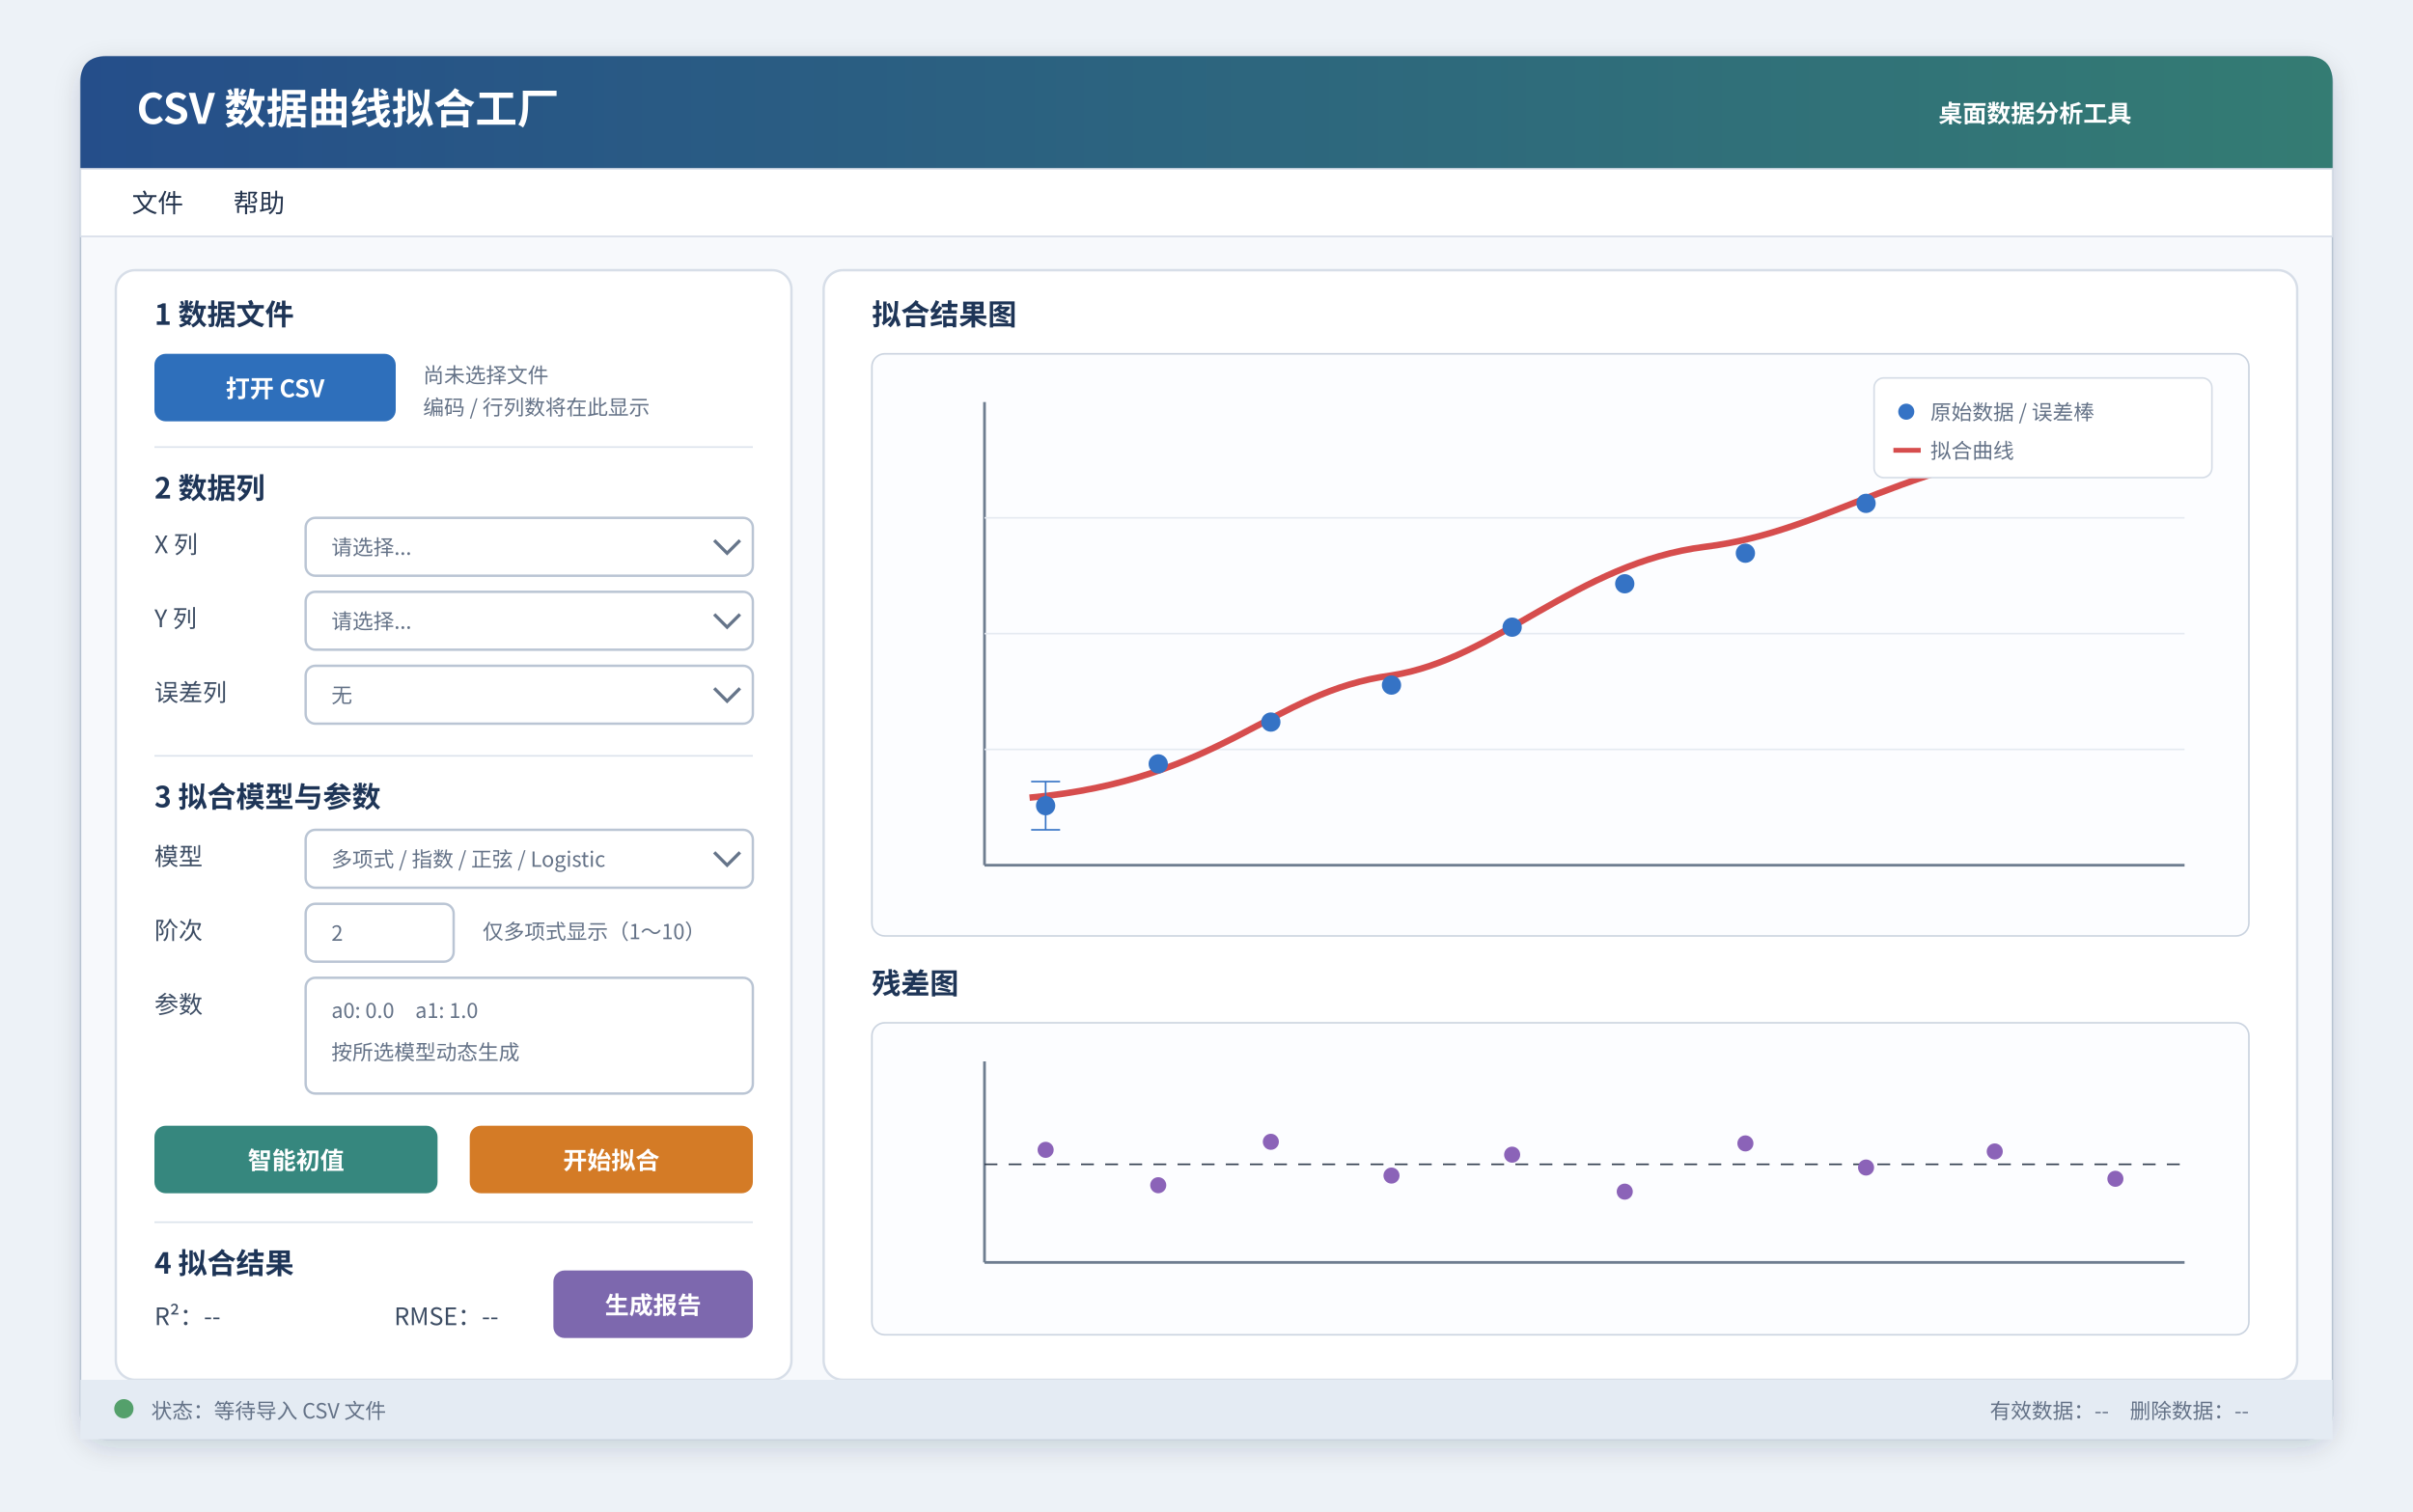
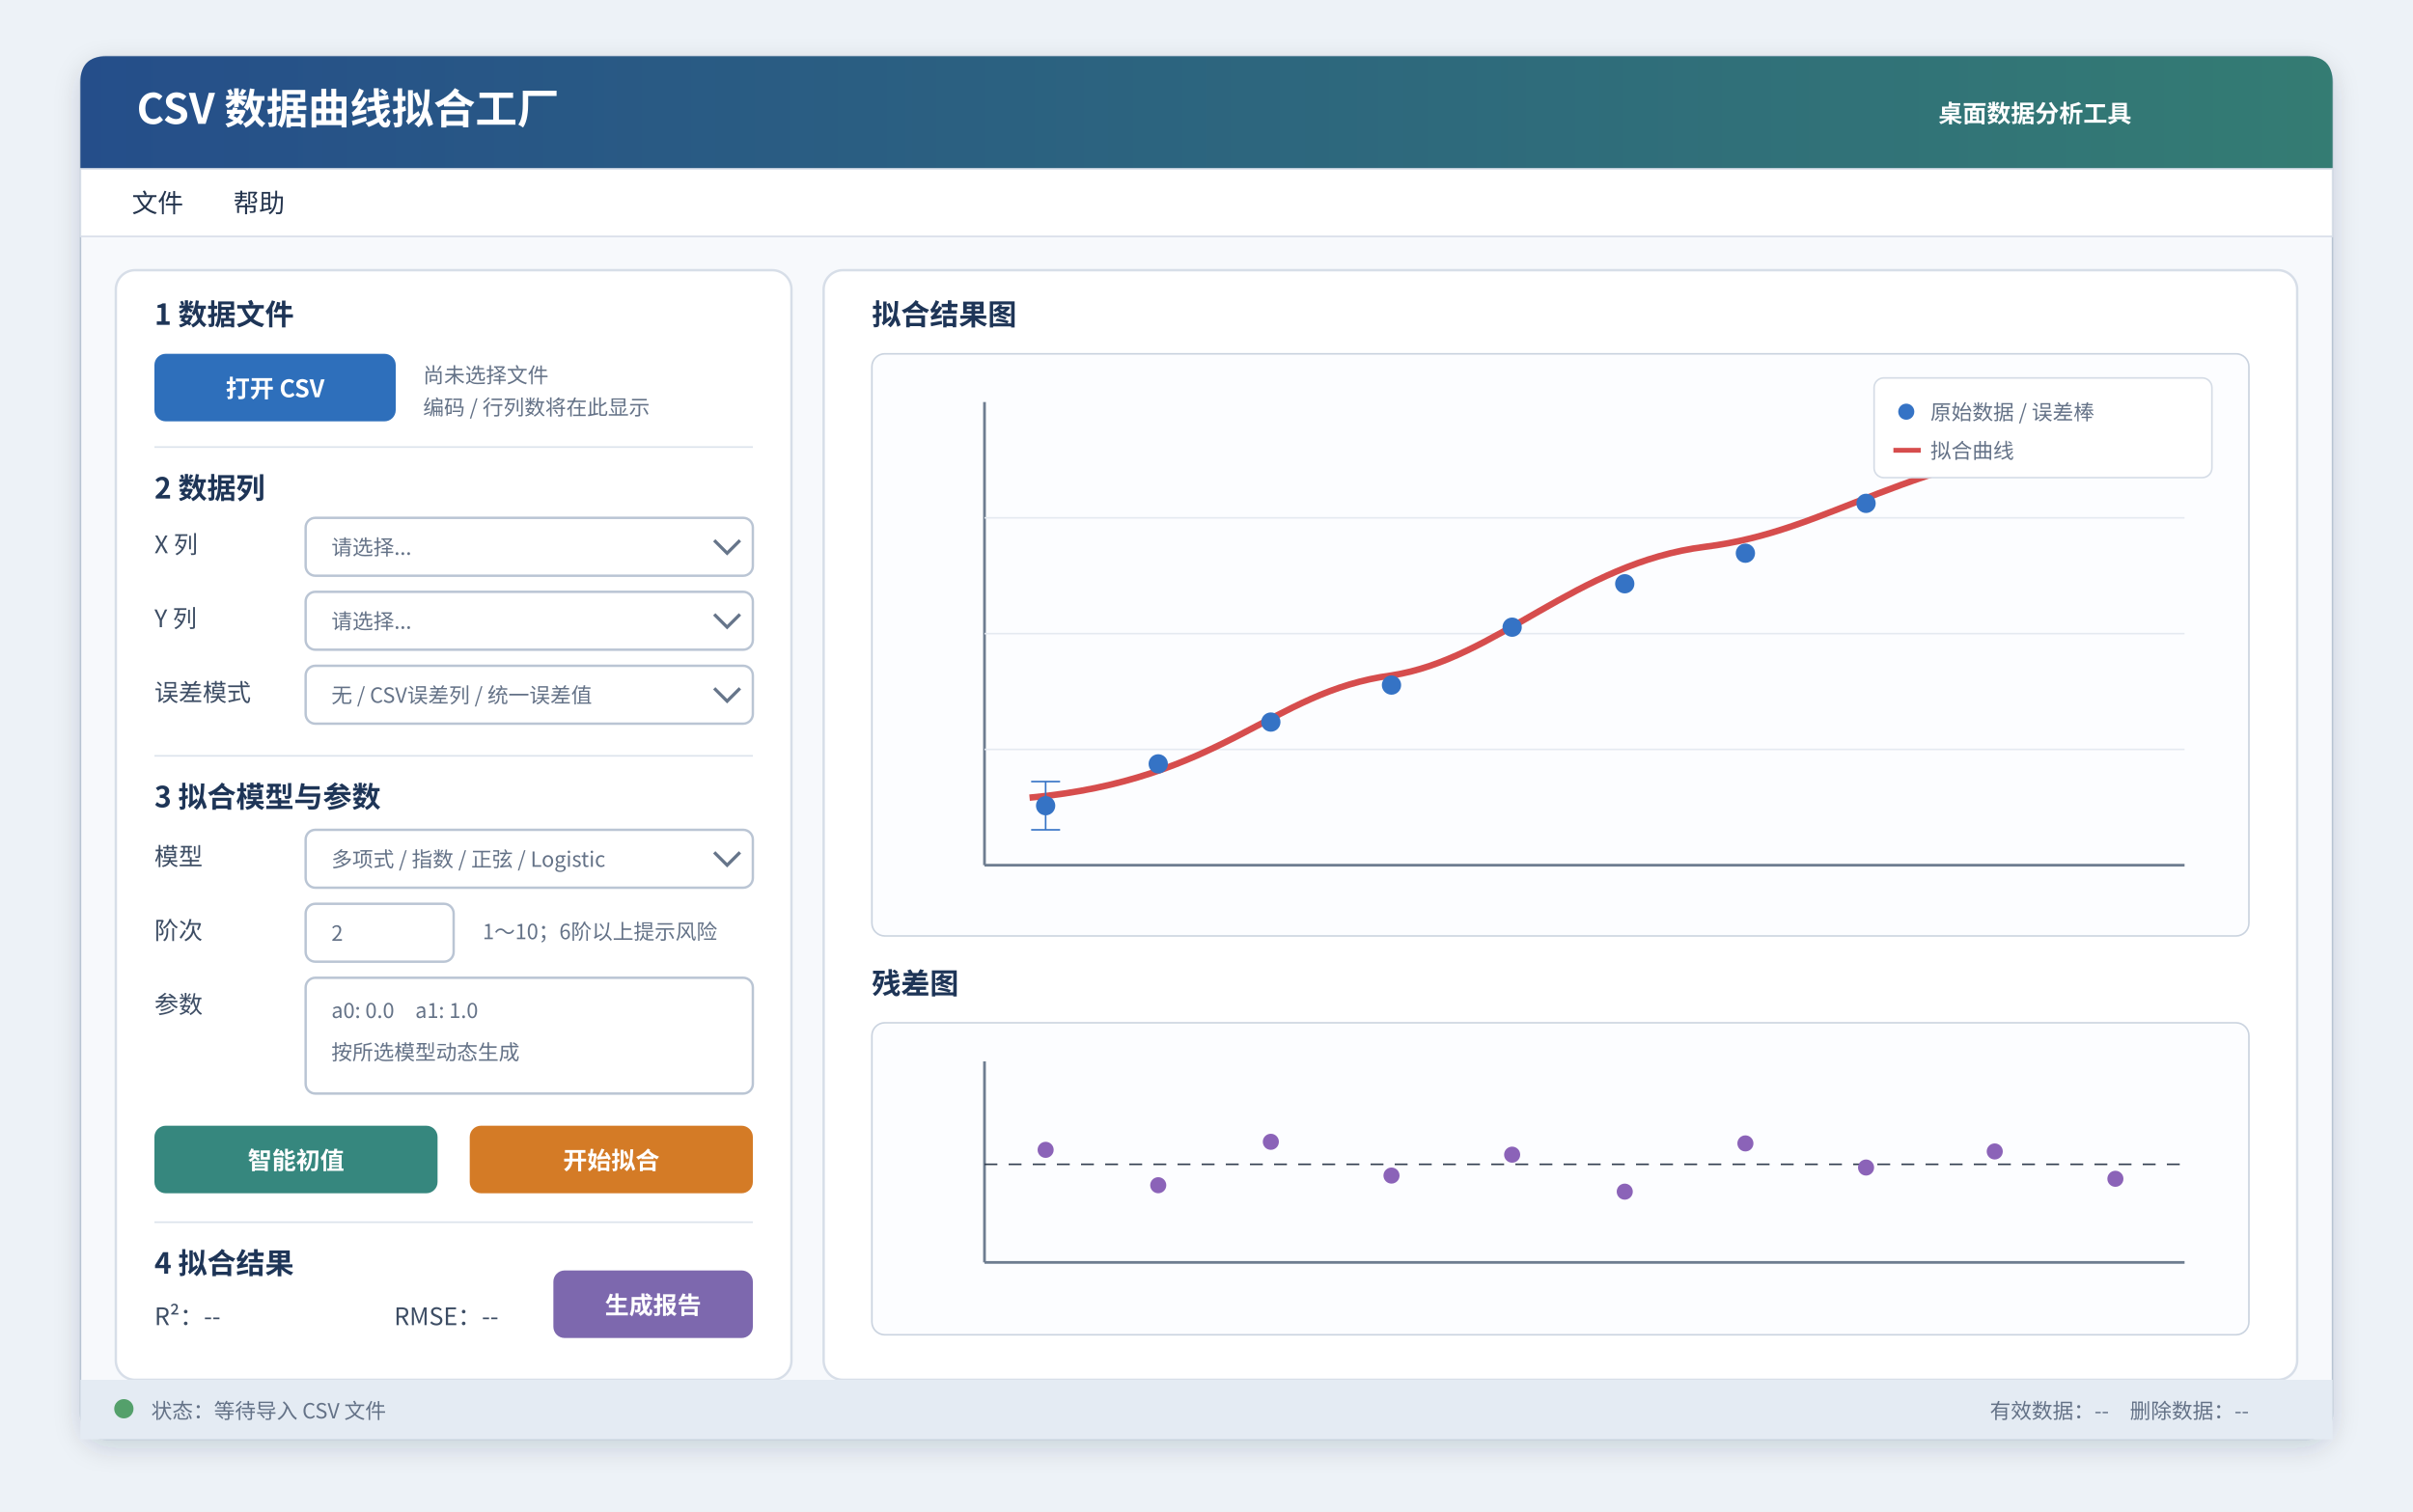
<svg xmlns="http://www.w3.org/2000/svg" width="1500" height="940" viewBox="0 0 1500 940">
  <defs>
    <linearGradient id="header" x1="0" y1="0" x2="1" y2="0">
      <stop offset="0" stop-color="#254e8a" />
      <stop offset="1" stop-color="#347c73" />
    </linearGradient>
    <filter id="shadow" x="-20%" y="-20%" width="140%" height="140%">
      <feDropShadow dx="0" dy="5" stdDeviation="8" flood-color="#1b2940" flood-opacity="0.16" />
    </filter>
    <style>
      .title { font: 700 26px 'Microsoft YaHei', 'Noto Sans CJK SC', sans-serif; fill: white; }
      .menu { font: 500 16px 'Microsoft YaHei', 'Noto Sans CJK SC', sans-serif; fill: #24344d; }
      .section { font: 700 18px 'Microsoft YaHei', 'Noto Sans CJK SC', sans-serif; fill: #1e3557; }
      .text { font: 400 15px 'Microsoft YaHei', 'Noto Sans CJK SC', sans-serif; fill: #3d4d64; }
      .small { font: 400 13px 'Microsoft YaHei', 'Noto Sans CJK SC', sans-serif; fill: #647287; }
      .button { font: 600 15px 'Microsoft YaHei', 'Noto Sans CJK SC', sans-serif; fill: white; }
      .input { fill: white; stroke: #bac5d4; stroke-width: 1.5; }
      .panel { fill: white; stroke: #d7dee8; stroke-width: 1.5; }
      .grid { stroke: #e5eaf1; stroke-width: 1; }
    </style>
  </defs>
  <rect width="1500" height="940" fill="#edf2f7" />
  <g filter="url(#shadow)">
    <rect x="50" y="35" width="1400" height="860" rx="16" fill="#f7f9fc" stroke="#b8c4d3" />
  </g>
  <path d="M66 35 H1434 Q1450 35 1450 51 V105 H50 V51 Q50 35 66 35" fill="url(#header)" />
  <text x="85" y="77" class="title">CSV 数据曲线拟合工厂</text>
  <text x="1325" y="76" text-anchor="end" class="button">桌面数据分析工具</text>
  <rect x="50" y="105" width="1400" height="42" fill="#ffffff" stroke="#d7dee8" />
  <text x="82" y="132" class="menu">文件</text>
  <text x="145" y="132" class="menu">帮助</text>
  <rect x="72" y="168" width="420" height="690" rx="12" class="panel" />
  <rect x="512" y="168" width="916" height="690" rx="12" class="panel" />
  <text x="96" y="202" class="section">1  数据文件</text>
  <rect x="96" y="220" width="150" height="42" rx="7" fill="#2e6fbb" />
  <text x="171" y="247" text-anchor="middle" class="button">打开 CSV</text>
  <text x="263" y="238" class="small">尚未选择文件</text>
  <text x="263" y="258" class="small">编码 / 行列数将在此显示</text>
  <line x1="96" y1="278" x2="468" y2="278" stroke="#dce3ec" />
  <text x="96" y="310" class="section">2  数据列</text>
  <text x="96" y="344" class="text">X 列</text>
  <rect x="190" y="322" width="278" height="36" rx="6" class="input" />
  <text x="206" y="345" class="small">请选择...</text>
  <path d="M444 336 l8 8 8-8" fill="none" stroke="#66758a" stroke-width="2" />
  <text x="96" y="390" class="text">Y 列</text>
  <rect x="190" y="368" width="278" height="36" rx="6" class="input" />
  <text x="206" y="391" class="small">请选择...</text>
  <path d="M444 382 l8 8 8-8" fill="none" stroke="#66758a" stroke-width="2" />
-   <text x="96" y="436" class="text">误差列</text>
+   <text x="96" y="436" class="text">误差模式</text>
  <rect x="190" y="414" width="278" height="36" rx="6" class="input" />
-   <text x="206" y="437" class="small">无</text>
+   <text x="206" y="437" class="small">无 / CSV误差列 / 统一误差值</text>
  <path d="M444 428 l8 8 8-8" fill="none" stroke="#66758a" stroke-width="2" />
  <line x1="96" y1="470" x2="468" y2="470" stroke="#dce3ec" />
  <text x="96" y="502" class="section">3  拟合模型与参数</text>
  <text x="96" y="538" class="text">模型</text>
  <rect x="190" y="516" width="278" height="36" rx="6" class="input" />
  <text x="206" y="539" class="small">多项式 / 指数 / 正弦 / Logistic</text>
  <path d="M444 530 l8 8 8-8" fill="none" stroke="#66758a" stroke-width="2" />
  <text x="96" y="584" class="text">阶次</text>
  <rect x="190" y="562" width="92" height="36" rx="6" class="input" />
  <text x="206" y="585" class="small">2</text>
-   <text x="300" y="584" class="small">仅多项式显示（1～10）</text>
+   <text x="300" y="584" class="small">1～10；6阶以上提示风险</text>
  <text x="96" y="630" class="text">参数</text>
  <rect x="190" y="608" width="278" height="72" rx="6" class="input" />
  <text x="206" y="633" class="small">a0: 0.0　a1: 1.0</text>
  <text x="206" y="659" class="small">按所选模型动态生成</text>
  <rect x="96" y="700" width="176" height="42" rx="7" fill="#36877e" />
  <text x="184" y="727" text-anchor="middle" class="button">智能初值</text>
  <rect x="292" y="700" width="176" height="42" rx="7" fill="#d47b26" />
  <text x="380" y="727" text-anchor="middle" class="button">开始拟合</text>
  <line x1="96" y1="760" x2="468" y2="760" stroke="#dce3ec" />
  <text x="96" y="792" class="section">4  拟合结果</text>
  <text x="96" y="824" class="text">R²：--</text>
  <text x="245" y="824" class="text">RMSE：--</text>
  <rect x="344" y="790" width="124" height="42" rx="7" fill="#7d68ae" />
  <text x="406" y="817" text-anchor="middle" class="button">生成报告</text>
  <text x="542" y="202" class="section">拟合结果图</text>
  <rect x="542" y="220" width="856" height="362" rx="8" fill="#fcfdff" stroke="#cad3df" />
  <line x1="612" y1="538" x2="1358" y2="538" stroke="#6e7d90" stroke-width="1.7" />
  <line x1="612" y1="250" x2="612" y2="538" stroke="#6e7d90" stroke-width="1.7" />
  <line x1="612" y1="466" x2="1358" y2="466" class="grid" />
  <line x1="612" y1="394" x2="1358" y2="394" class="grid" />
  <line x1="612" y1="322" x2="1358" y2="322" class="grid" />
  <path d="M640 496 C760 485 790 430 865 420 C930 410 980 350 1060 340 C1140 330 1180 285 1320 270" fill="none" stroke="#d64d4d" stroke-width="4" />
  <g fill="#3573c5">
    <circle cx="650" cy="501" r="6" />
    <circle cx="720" cy="475" r="6" />
    <circle cx="790" cy="449" r="6" />
    <circle cx="865" cy="426" r="6" />
    <circle cx="940" cy="390" r="6" />
    <circle cx="1010" cy="363" r="6" />
    <circle cx="1085" cy="344" r="6" />
    <circle cx="1160" cy="313" r="6" />
    <circle cx="1240" cy="291" r="6" />
    <circle cx="1315" cy="275" r="6" />
  </g>
  <line x1="650" y1="486" x2="650" y2="516" stroke="#3573c5" />
  <line x1="641" y1="486" x2="659" y2="486" stroke="#3573c5" />
  <line x1="641" y1="516" x2="659" y2="516" stroke="#3573c5" />
  <rect x="1165" y="235" width="210" height="62" rx="6" fill="white" stroke="#d5dce6" />
  <circle cx="1185" cy="256" r="5" fill="#3573c5" />
  <text x="1200" y="261" class="small">原始数据 / 误差棒</text>
  <line x1="1177" y1="280" x2="1194" y2="280" stroke="#d64d4d" stroke-width="3" />
  <text x="1200" y="285" class="small">拟合曲线</text>
  <text x="542" y="618" class="section">残差图</text>
  <rect x="542" y="636" width="856" height="194" rx="8" fill="#fcfdff" stroke="#cad3df" />
  <line x1="612" y1="785" x2="1358" y2="785" stroke="#6e7d90" stroke-width="1.7" />
  <line x1="612" y1="660" x2="612" y2="785" stroke="#6e7d90" stroke-width="1.7" />
  <line x1="612" y1="724" x2="1358" y2="724" stroke="#333f50" stroke-dasharray="8 7" />
  <g fill="#8b63b8">
    <circle cx="650" cy="715" r="5" />
    <circle cx="720" cy="737" r="5" />
    <circle cx="790" cy="710" r="5" />
    <circle cx="865" cy="731" r="5" />
    <circle cx="940" cy="718" r="5" />
    <circle cx="1010" cy="741" r="5" />
    <circle cx="1085" cy="711" r="5" />
    <circle cx="1160" cy="726" r="5" />
    <circle cx="1240" cy="716" r="5" />
    <circle cx="1315" cy="733" r="5" />
  </g>
  <rect x="50" y="858" width="1400" height="37" rx="0" fill="#e4ebf3" />
  <circle cx="77" cy="876" r="6" fill="#54a06b" />
  <text x="94" y="882" class="small">状态：等待导入 CSV 文件</text>
  <text x="1398" y="882" text-anchor="end" class="small">有效数据：--　删除数据：--</text>
</svg>
